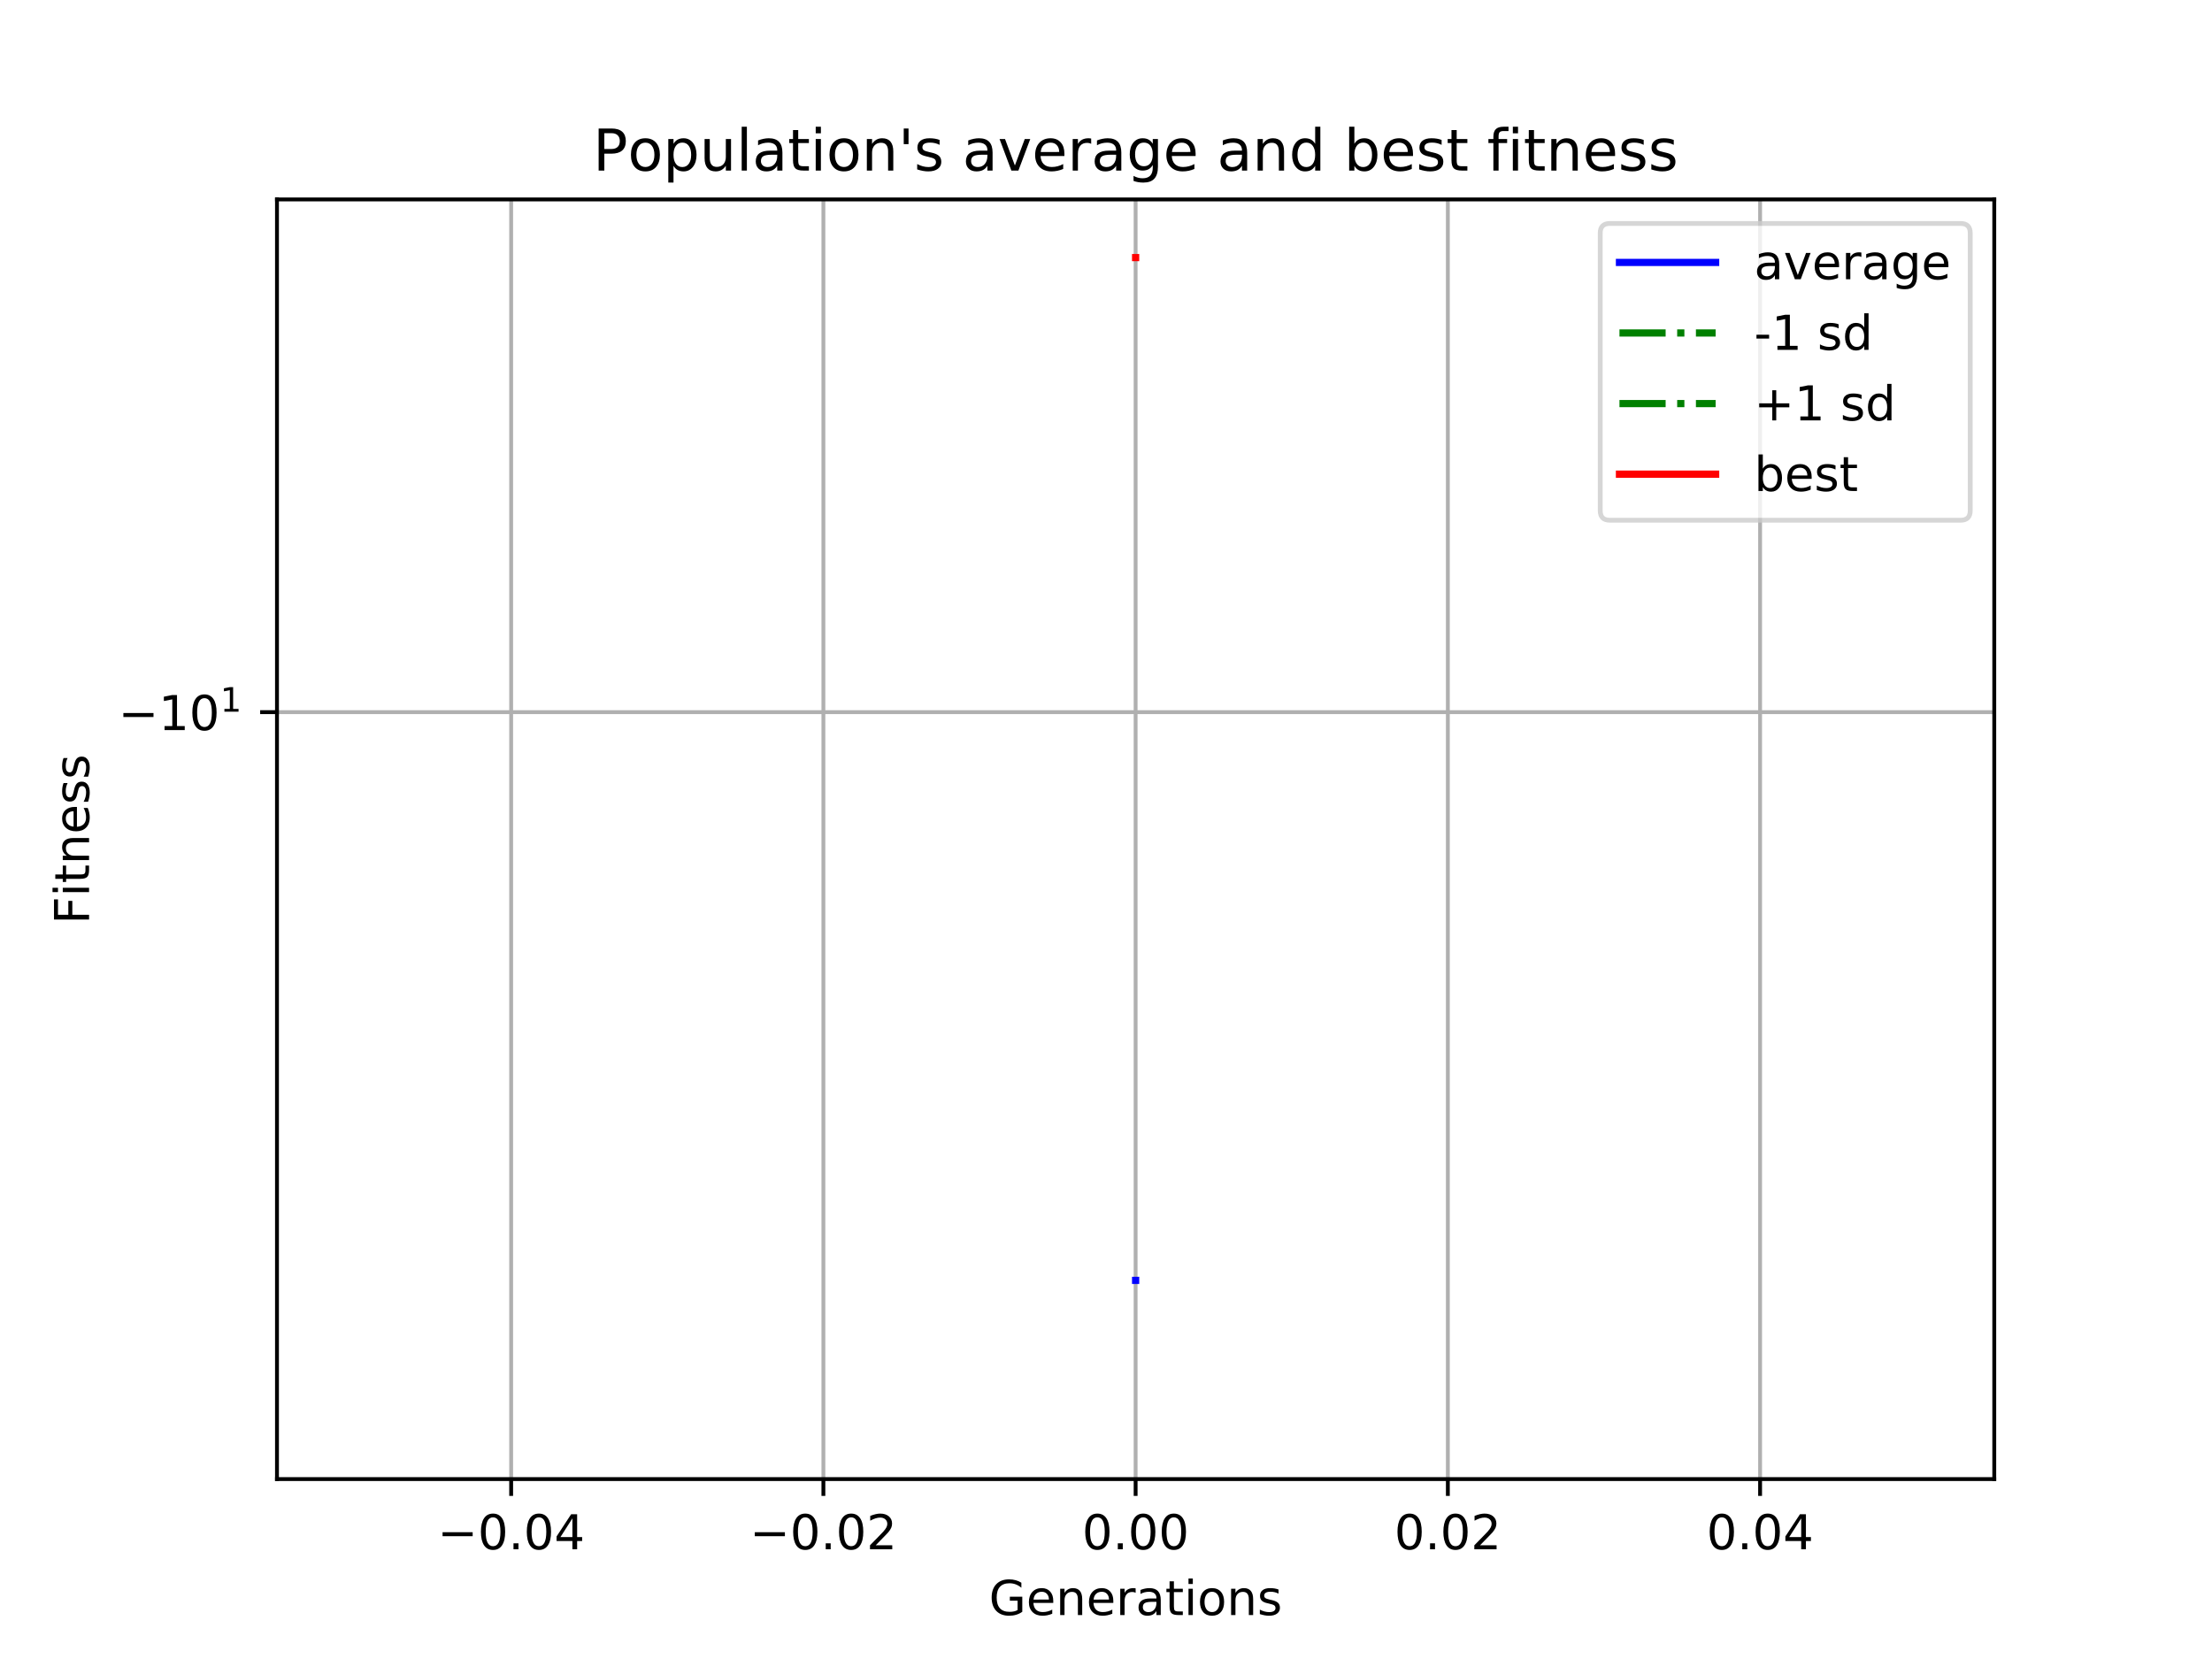
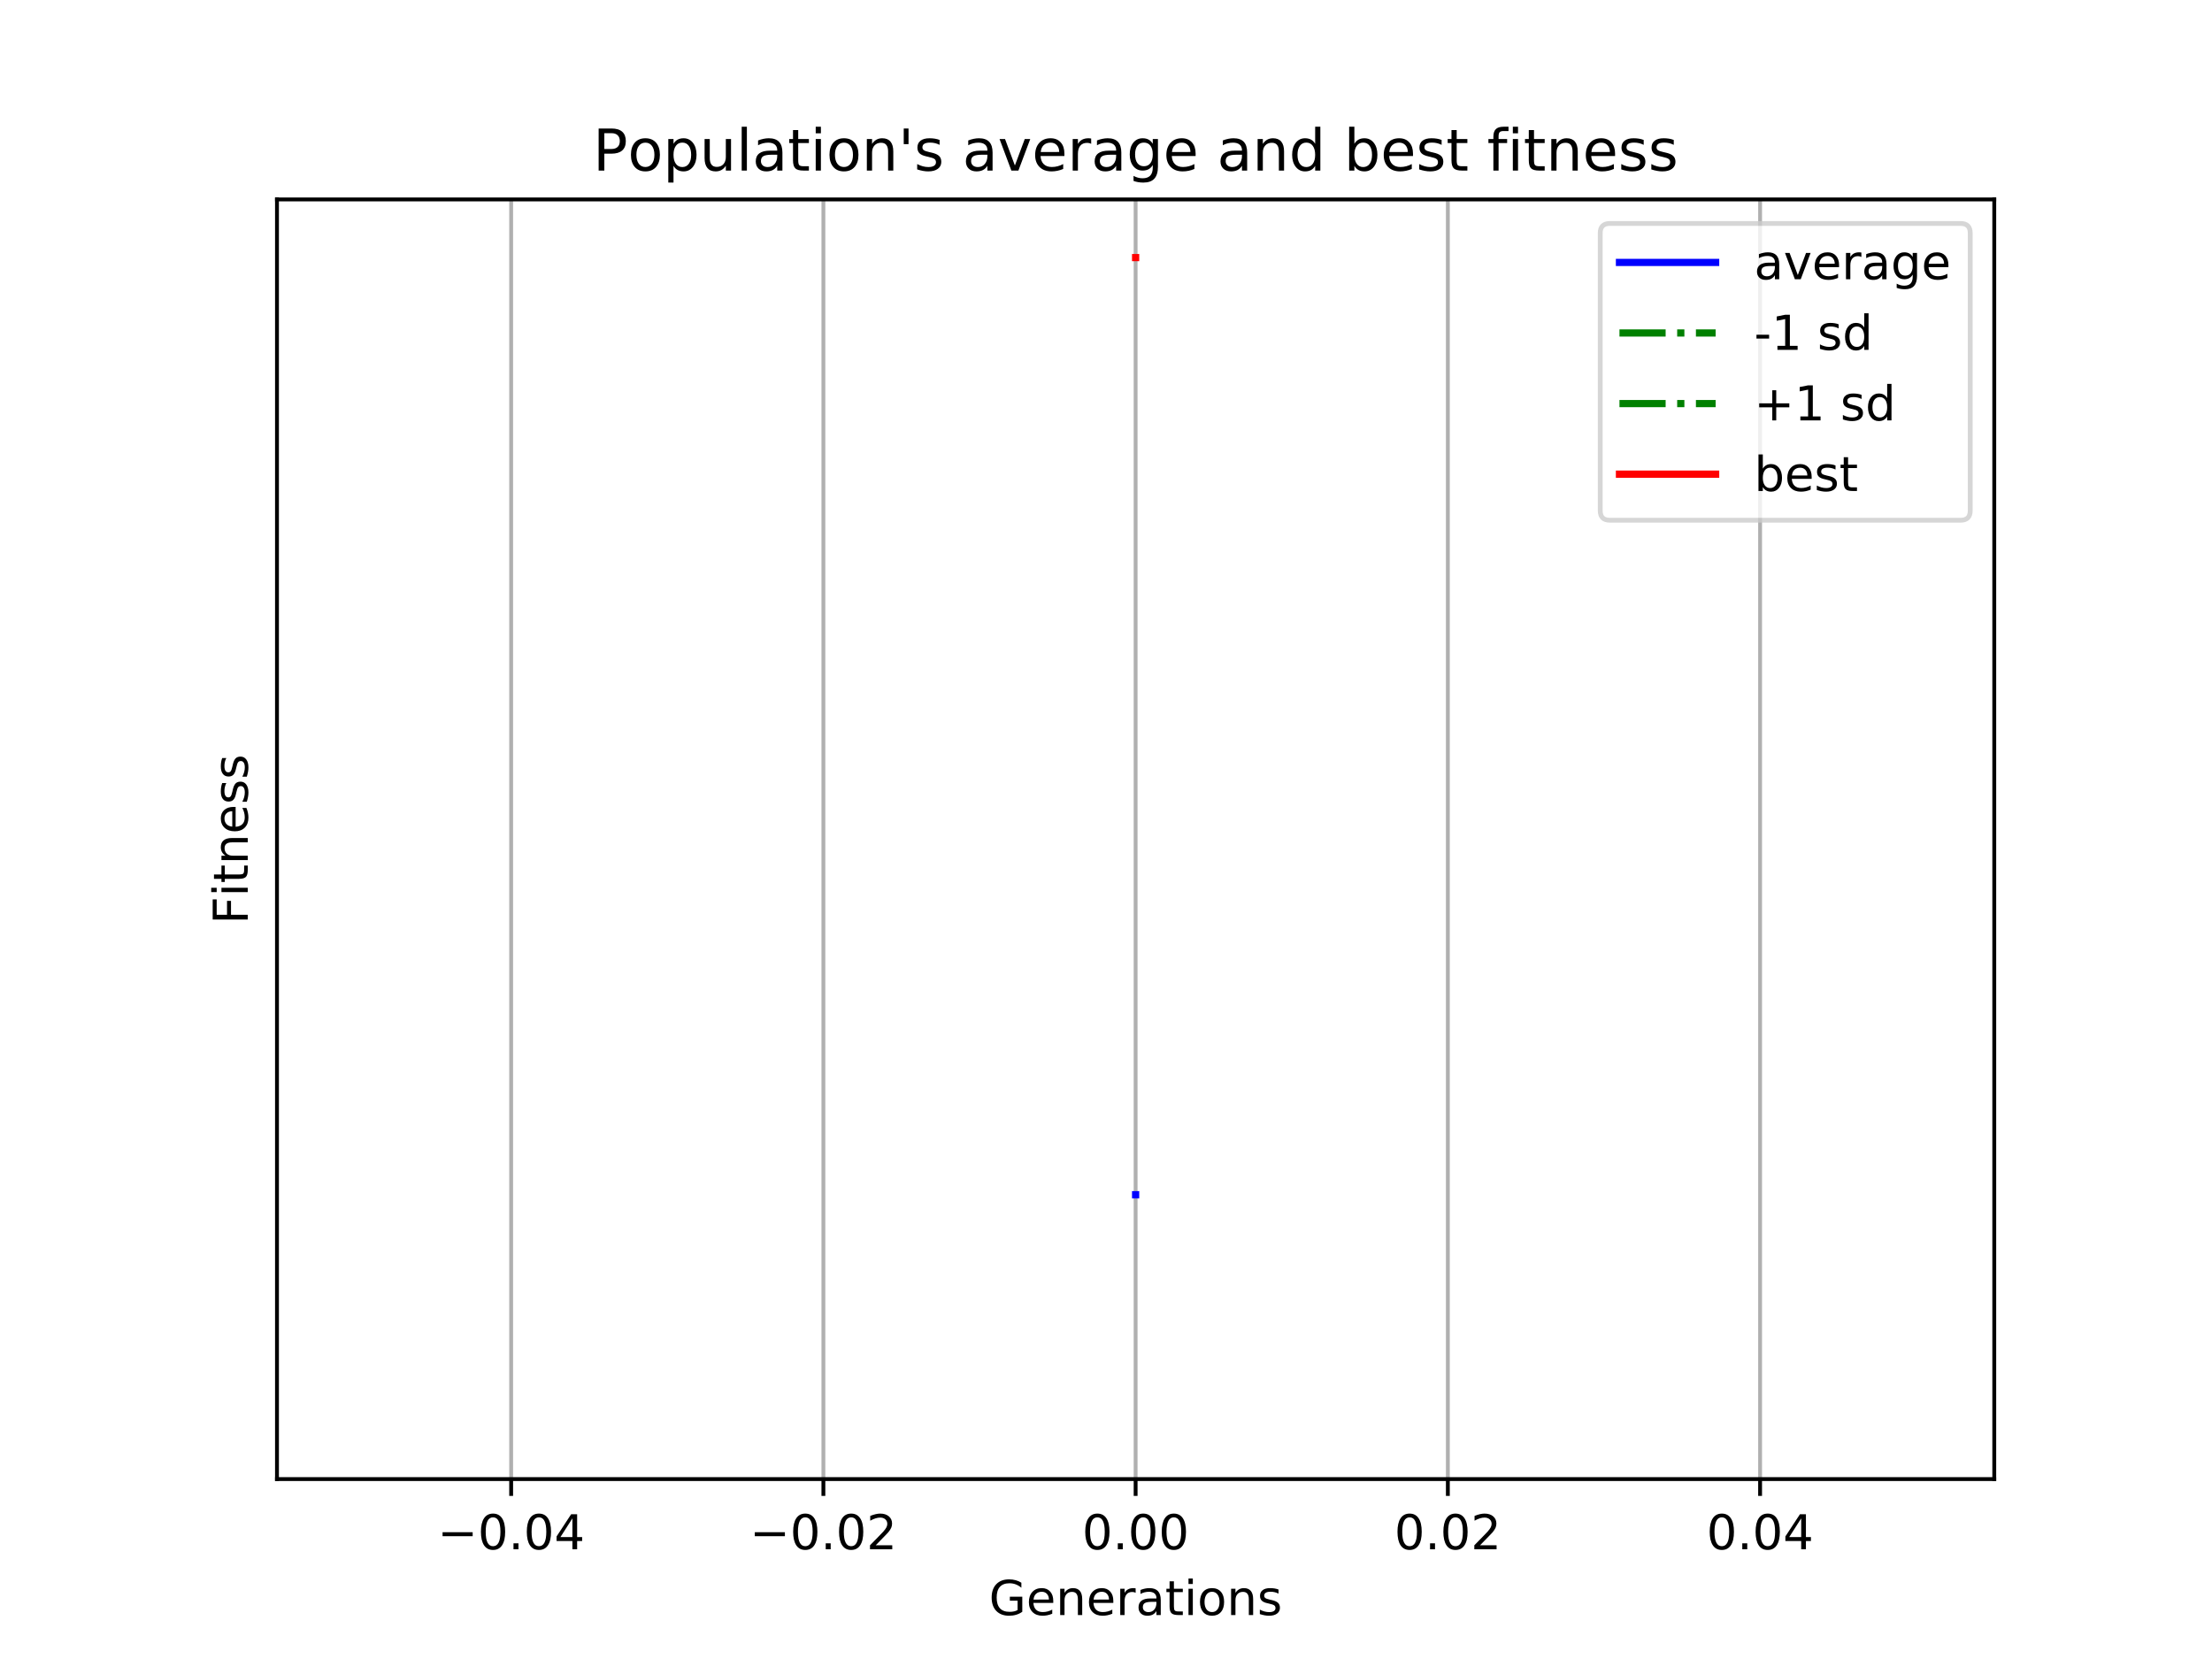
<svg xmlns="http://www.w3.org/2000/svg" xmlns:xlink="http://www.w3.org/1999/xlink" height="345pt" version="1.1" viewBox="0 0 460 345" width="460pt">
  <defs>
    <style type="text/css">
*{stroke-linecap:butt;stroke-linejoin:round;}
  </style>
  </defs>
  <g id="figure_1">
    <g id="patch_1">
      <path d="M 0 345.6  L 460.8 345.6  L 460.8 0  L 0 0  z " style="fill:#ffffff;" />
    </g>
    <g id="axes_1">
      <g id="patch_2">
        <path d="M 57.6 307.584  L 414.72 307.584  L 414.72 41.472  L 57.6 41.472  z " style="fill:#ffffff;" />
      </g>
      <g id="matplotlib.axis_1">
        <g id="xtick_1">
          <g id="line2d_1">
-             <path clip-path="url(#p45ac8a8ed4)" d="M 106.298 307.584  L 106.298 41.472  " style="fill:none;stroke:#b0b0b0;stroke-linecap:square;stroke-width:0.8;" />
+             <path clip-path="url(#p5120b7aa9d)" d="M 106.298 307.584  L 106.298 41.472  " style="fill:none;stroke:#b0b0b0;stroke-linecap:square;stroke-width:0.8;" />
          </g>
          <g id="line2d_2">
            <defs>
-               <path d="M 0 0  L 0 3.5  " id="mc9ed02b26c" style="stroke:#000000;stroke-width:0.8;" />
+               <path d="M 0 0  L 0 3.5  " id="mae58998974" style="stroke:#000000;stroke-width:0.8;" />
            </defs>
            <g>
-               <use style="stroke:#000000;stroke-width:0.8;" x="106.298" xlink:href="#mc9ed02b26c" y="307.584" />
+               <use style="stroke:#000000;stroke-width:0.8;" x="106.298" xlink:href="#mae58998974" y="307.584" />
            </g>
          </g>
          <g id="text_1">
            <defs>
              <path d="M 10.594 35.5  L 73.188 35.5  L 73.188 27.203  L 10.594 27.203  z " id="DejaVuSans-2212" />
              <path d="M 31.781 66.406  Q 24.172 66.406 20.328 58.906  Q 16.5 51.422 16.5 36.375  Q 16.5 21.391 20.328 13.891  Q 24.172 6.391 31.781 6.391  Q 39.453 6.391 43.281 13.891  Q 47.125 21.391 47.125 36.375  Q 47.125 51.422 43.281 58.906  Q 39.453 66.406 31.781 66.406  z M 31.781 74.219  Q 44.047 74.219 50.516 64.516  Q 56.984 54.828 56.984 36.375  Q 56.984 17.969 50.516 8.266  Q 44.047 -1.422 31.781 -1.422  Q 19.531 -1.422 13.062 8.266  Q 6.594 17.969 6.594 36.375  Q 6.594 54.828 13.062 64.516  Q 19.531 74.219 31.781 74.219  z " id="DejaVuSans-30" />
              <path d="M 10.688 12.406  L 21 12.406  L 21 0  L 10.688 0  z " id="DejaVuSans-2e" />
              <path d="M 37.797 64.312  L 12.891 25.391  L 37.797 25.391  z M 35.203 72.906  L 47.609 72.906  L 47.609 25.391  L 58.016 25.391  L 58.016 17.188  L 47.609 17.188  L 47.609 0  L 37.797 0  L 37.797 17.188  L 4.891 17.188  L 4.891 26.703  z " id="DejaVuSans-34" />
            </defs>
            <g transform="translate(90.97553 322.1824)scale(0.1 -0.1)">
              <use xlink:href="#DejaVuSans-2212" />
              <use x="83.789" xlink:href="#DejaVuSans-30" />
              <use x="147.412" xlink:href="#DejaVuSans-2e" />
              <use x="179.199" xlink:href="#DejaVuSans-30" />
              <use x="242.822" xlink:href="#DejaVuSans-34" />
            </g>
          </g>
        </g>
        <g id="xtick_2">
          <g id="line2d_3">
-             <path clip-path="url(#p45ac8a8ed4)" d="M 171.229 307.584  L 171.229 41.472  " style="fill:none;stroke:#b0b0b0;stroke-linecap:square;stroke-width:0.8;" />
+             <path clip-path="url(#p5120b7aa9d)" d="M 171.229 307.584  L 171.229 41.472  " style="fill:none;stroke:#b0b0b0;stroke-linecap:square;stroke-width:0.8;" />
          </g>
          <g id="line2d_4">
            <g>
-               <use style="stroke:#000000;stroke-width:0.8;" x="171.229" xlink:href="#mc9ed02b26c" y="307.584" />
+               <use style="stroke:#000000;stroke-width:0.8;" x="171.229" xlink:href="#mae58998974" y="307.584" />
            </g>
          </g>
          <g id="text_2">
            <defs>
              <path d="M 19.188 8.297  L 53.609 8.297  L 53.609 0  L 7.328 0  L 7.328 8.297  Q 12.938 14.109 22.625 23.891  Q 32.328 33.688 34.812 36.531  Q 39.547 41.844 41.422 45.531  Q 43.312 49.219 43.312 52.781  Q 43.312 58.594 39.234 62.25  Q 35.156 65.922 28.609 65.922  Q 23.969 65.922 18.812 64.312  Q 13.672 62.703 7.812 59.422  L 7.812 69.391  Q 13.766 71.781 18.938 73  Q 24.125 74.219 28.422 74.219  Q 39.75 74.219 46.484 68.547  Q 53.219 62.891 53.219 53.422  Q 53.219 48.922 51.531 44.891  Q 49.859 40.875 45.406 35.406  Q 44.188 33.984 37.641 27.219  Q 31.109 20.453 19.188 8.297  z " id="DejaVuSans-32" />
            </defs>
            <g transform="translate(155.9064 322.1824)scale(0.1 -0.1)">
              <use xlink:href="#DejaVuSans-2212" />
              <use x="83.789" xlink:href="#DejaVuSans-30" />
              <use x="147.412" xlink:href="#DejaVuSans-2e" />
              <use x="179.199" xlink:href="#DejaVuSans-30" />
              <use x="242.822" xlink:href="#DejaVuSans-32" />
            </g>
          </g>
        </g>
        <g id="xtick_3">
          <g id="line2d_5">
-             <path clip-path="url(#p45ac8a8ed4)" d="M 236.16 307.584  L 236.16 41.472  " style="fill:none;stroke:#b0b0b0;stroke-linecap:square;stroke-width:0.8;" />
+             <path clip-path="url(#p5120b7aa9d)" d="M 236.16 307.584  L 236.16 41.472  " style="fill:none;stroke:#b0b0b0;stroke-linecap:square;stroke-width:0.8;" />
          </g>
          <g id="line2d_6">
            <g>
-               <use style="stroke:#000000;stroke-width:0.8;" x="236.16" xlink:href="#mc9ed02b26c" y="307.584" />
+               <use style="stroke:#000000;stroke-width:0.8;" x="236.16" xlink:href="#mae58998974" y="307.584" />
            </g>
          </g>
          <g id="text_3">
            <g transform="translate(225.0272 322.1824)scale(0.1 -0.1)">
              <use xlink:href="#DejaVuSans-30" />
              <use x="63.623" xlink:href="#DejaVuSans-2e" />
              <use x="95.41" xlink:href="#DejaVuSans-30" />
              <use x="159.033" xlink:href="#DejaVuSans-30" />
            </g>
          </g>
        </g>
        <g id="xtick_4">
          <g id="line2d_7">
-             <path clip-path="url(#p45ac8a8ed4)" d="M 301.091 307.584  L 301.091 41.472  " style="fill:none;stroke:#b0b0b0;stroke-linecap:square;stroke-width:0.8;" />
+             <path clip-path="url(#p5120b7aa9d)" d="M 301.091 307.584  L 301.091 41.472  " style="fill:none;stroke:#b0b0b0;stroke-linecap:square;stroke-width:0.8;" />
          </g>
          <g id="line2d_8">
            <g>
-               <use style="stroke:#000000;stroke-width:0.8;" x="301.091" xlink:href="#mc9ed02b26c" y="307.584" />
+               <use style="stroke:#000000;stroke-width:0.8;" x="301.091" xlink:href="#mae58998974" y="307.584" />
            </g>
          </g>
          <g id="text_4">
            <g transform="translate(289.9581 322.1824)scale(0.1 -0.1)">
              <use xlink:href="#DejaVuSans-30" />
              <use x="63.623" xlink:href="#DejaVuSans-2e" />
              <use x="95.41" xlink:href="#DejaVuSans-30" />
              <use x="159.033" xlink:href="#DejaVuSans-32" />
            </g>
          </g>
        </g>
        <g id="xtick_5">
          <g id="line2d_9">
-             <path clip-path="url(#p45ac8a8ed4)" d="M 366.022 307.584  L 366.022 41.472  " style="fill:none;stroke:#b0b0b0;stroke-linecap:square;stroke-width:0.8;" />
+             <path clip-path="url(#p5120b7aa9d)" d="M 366.022 307.584  L 366.022 41.472  " style="fill:none;stroke:#b0b0b0;stroke-linecap:square;stroke-width:0.8;" />
          </g>
          <g id="line2d_10">
            <g>
-               <use style="stroke:#000000;stroke-width:0.8;" x="366.022" xlink:href="#mc9ed02b26c" y="307.584" />
+               <use style="stroke:#000000;stroke-width:0.8;" x="366.022" xlink:href="#mae58998974" y="307.584" />
            </g>
          </g>
          <g id="text_5">
            <g transform="translate(354.889 322.1824)scale(0.1 -0.1)">
              <use xlink:href="#DejaVuSans-30" />
              <use x="63.623" xlink:href="#DejaVuSans-2e" />
              <use x="95.41" xlink:href="#DejaVuSans-30" />
              <use x="159.033" xlink:href="#DejaVuSans-34" />
            </g>
          </g>
        </g>
        <g id="text_6">
          <defs>
            <path d="M 59.516 10.406  L 59.516 29.984  L 43.406 29.984  L 43.406 38.094  L 69.281 38.094  L 69.281 6.781  Q 63.578 2.734 56.688 0.656  Q 49.812 -1.422 42 -1.422  Q 24.906 -1.422 15.25 8.562  Q 5.609 18.562 5.609 36.375  Q 5.609 54.25 15.25 64.234  Q 24.906 74.219 42 74.219  Q 49.125 74.219 55.547 72.453  Q 61.969 70.703 67.391 67.281  L 67.391 56.781  Q 61.922 61.422 55.766 63.766  Q 49.609 66.109 42.828 66.109  Q 29.438 66.109 22.719 58.641  Q 16.016 51.172 16.016 36.375  Q 16.016 21.625 22.719 14.156  Q 29.438 6.688 42.828 6.688  Q 48.047 6.688 52.141 7.594  Q 56.25 8.5 59.516 10.406  z " id="DejaVuSans-47" />
            <path d="M 56.203 29.594  L 56.203 25.203  L 14.891 25.203  Q 15.484 15.922 20.484 11.062  Q 25.484 6.203 34.422 6.203  Q 39.594 6.203 44.453 7.469  Q 49.312 8.734 54.109 11.281  L 54.109 2.781  Q 49.266 0.734 44.188 -0.344  Q 39.109 -1.422 33.891 -1.422  Q 20.797 -1.422 13.156 6.188  Q 5.516 13.812 5.516 26.812  Q 5.516 40.234 12.766 48.109  Q 20.016 56 32.328 56  Q 43.359 56 49.781 48.891  Q 56.203 41.797 56.203 29.594  z M 47.219 32.234  Q 47.125 39.594 43.094 43.984  Q 39.062 48.391 32.422 48.391  Q 24.906 48.391 20.391 44.141  Q 15.875 39.891 15.188 32.172  z " id="DejaVuSans-65" />
            <path d="M 54.891 33.016  L 54.891 0  L 45.906 0  L 45.906 32.719  Q 45.906 40.484 42.875 44.328  Q 39.844 48.188 33.797 48.188  Q 26.516 48.188 22.312 43.547  Q 18.109 38.922 18.109 30.906  L 18.109 0  L 9.078 0  L 9.078 54.688  L 18.109 54.688  L 18.109 46.188  Q 21.344 51.125 25.703 53.562  Q 30.078 56 35.797 56  Q 45.219 56 50.047 50.172  Q 54.891 44.344 54.891 33.016  z " id="DejaVuSans-6e" />
            <path d="M 41.109 46.297  Q 39.594 47.172 37.812 47.578  Q 36.031 48 33.891 48  Q 26.266 48 22.188 43.047  Q 18.109 38.094 18.109 28.812  L 18.109 0  L 9.078 0  L 9.078 54.688  L 18.109 54.688  L 18.109 46.188  Q 20.953 51.172 25.484 53.578  Q 30.031 56 36.531 56  Q 37.453 56 38.578 55.875  Q 39.703 55.766 41.062 55.516  z " id="DejaVuSans-72" />
            <path d="M 34.281 27.484  Q 23.391 27.484 19.188 25  Q 14.984 22.516 14.984 16.5  Q 14.984 11.719 18.141 8.906  Q 21.297 6.109 26.703 6.109  Q 34.188 6.109 38.703 11.406  Q 43.219 16.703 43.219 25.484  L 43.219 27.484  z M 52.203 31.203  L 52.203 0  L 43.219 0  L 43.219 8.297  Q 40.141 3.328 35.547 0.953  Q 30.953 -1.422 24.312 -1.422  Q 15.922 -1.422 10.953 3.297  Q 6 8.016 6 15.922  Q 6 25.141 12.172 29.828  Q 18.359 34.516 30.609 34.516  L 43.219 34.516  L 43.219 35.406  Q 43.219 41.609 39.141 45  Q 35.062 48.391 27.688 48.391  Q 23 48.391 18.547 47.266  Q 14.109 46.141 10.016 43.891  L 10.016 52.203  Q 14.938 54.109 19.578 55.047  Q 24.219 56 28.609 56  Q 40.484 56 46.344 49.844  Q 52.203 43.703 52.203 31.203  z " id="DejaVuSans-61" />
            <path d="M 18.312 70.219  L 18.312 54.688  L 36.812 54.688  L 36.812 47.703  L 18.312 47.703  L 18.312 18.016  Q 18.312 11.328 20.141 9.422  Q 21.969 7.516 27.594 7.516  L 36.812 7.516  L 36.812 0  L 27.594 0  Q 17.188 0 13.234 3.875  Q 9.281 7.766 9.281 18.016  L 9.281 47.703  L 2.688 47.703  L 2.688 54.688  L 9.281 54.688  L 9.281 70.219  z " id="DejaVuSans-74" />
            <path d="M 9.422 54.688  L 18.406 54.688  L 18.406 0  L 9.422 0  z M 9.422 75.984  L 18.406 75.984  L 18.406 64.594  L 9.422 64.594  z " id="DejaVuSans-69" />
            <path d="M 30.609 48.391  Q 23.391 48.391 19.188 42.75  Q 14.984 37.109 14.984 27.297  Q 14.984 17.484 19.156 11.844  Q 23.344 6.203 30.609 6.203  Q 37.797 6.203 41.984 11.859  Q 46.188 17.531 46.188 27.297  Q 46.188 37.016 41.984 42.703  Q 37.797 48.391 30.609 48.391  z M 30.609 56  Q 42.328 56 49.016 48.375  Q 55.719 40.766 55.719 27.297  Q 55.719 13.875 49.016 6.219  Q 42.328 -1.422 30.609 -1.422  Q 18.844 -1.422 12.172 6.219  Q 5.516 13.875 5.516 27.297  Q 5.516 40.766 12.172 48.375  Q 18.844 56 30.609 56  z " id="DejaVuSans-6f" />
            <path d="M 44.281 53.078  L 44.281 44.578  Q 40.484 46.531 36.375 47.5  Q 32.281 48.484 27.875 48.484  Q 21.188 48.484 17.844 46.438  Q 14.5 44.391 14.5 40.281  Q 14.5 37.156 16.891 35.375  Q 19.281 33.594 26.516 31.984  L 29.594 31.297  Q 39.156 29.25 43.188 25.516  Q 47.219 21.781 47.219 15.094  Q 47.219 7.469 41.188 3.016  Q 35.156 -1.422 24.609 -1.422  Q 20.219 -1.422 15.453 -0.562  Q 10.688 0.297 5.422 2  L 5.422 11.281  Q 10.406 8.688 15.234 7.391  Q 20.062 6.109 24.812 6.109  Q 31.156 6.109 34.562 8.281  Q 37.984 10.453 37.984 14.406  Q 37.984 18.062 35.516 20.016  Q 33.062 21.969 24.703 23.781  L 21.578 24.516  Q 13.234 26.266 9.516 29.906  Q 5.812 33.547 5.812 39.891  Q 5.812 47.609 11.281 51.797  Q 16.75 56 26.812 56  Q 31.781 56 36.172 55.266  Q 40.578 54.547 44.281 53.078  z " id="DejaVuSans-73" />
          </defs>
          <g transform="translate(205.6623 335.8606)scale(0.1 -0.1)">
            <use xlink:href="#DejaVuSans-47" />
            <use x="77.49" xlink:href="#DejaVuSans-65" />
            <use x="139.014" xlink:href="#DejaVuSans-6e" />
            <use x="202.393" xlink:href="#DejaVuSans-65" />
            <use x="263.916" xlink:href="#DejaVuSans-72" />
            <use x="305.029" xlink:href="#DejaVuSans-61" />
            <use x="366.309" xlink:href="#DejaVuSans-74" />
            <use x="405.518" xlink:href="#DejaVuSans-69" />
            <use x="433.301" xlink:href="#DejaVuSans-6f" />
            <use x="494.482" xlink:href="#DejaVuSans-6e" />
            <use x="557.861" xlink:href="#DejaVuSans-73" />
          </g>
        </g>
      </g>
      <g id="matplotlib.axis_2">
-         <g id="ytick_1">
-           <g id="line2d_11">
-             <path clip-path="url(#p45ac8a8ed4)" d="M 57.6 148.095  L 414.72 148.095  " style="fill:none;stroke:#b0b0b0;stroke-linecap:square;stroke-width:0.8;" />
-           </g>
-           <g id="line2d_12">
-             <defs>
-               <path d="M 0 0  L -3.5 0  " id="mb24aebb2ab" style="stroke:#000000;stroke-width:0.8;" />
-             </defs>
-             <g>
-               <use style="stroke:#000000;stroke-width:0.8;" x="57.6" xlink:href="#mb24aebb2ab" y="148.095" />
-             </g>
-           </g>
-           <g id="text_7">
-             <defs>
-               <path d="M 12.406 8.297  L 28.516 8.297  L 28.516 63.922  L 10.984 60.406  L 10.984 69.391  L 28.422 72.906  L 38.281 72.906  L 38.281 8.297  L 54.391 8.297  L 54.391 0  L 12.406 0  z " id="DejaVuSans-31" />
-             </defs>
-             <g transform="translate(24.6 151.8947)scale(0.1 -0.1)">
-               <use transform="translate(0 0.684375)" xlink:href="#DejaVuSans-2212" />
-               <use transform="translate(83.78906 0.684375)" xlink:href="#DejaVuSans-31" />
-               <use transform="translate(147.4121 0.684375)" xlink:href="#DejaVuSans-30" />
-               <use transform="translate(211.9922 38.96563)scale(0.7)" xlink:href="#DejaVuSans-31" />
-             </g>
-           </g>
-         </g>
-         <g id="ytick_2">
-           <g id="line2d_13">
-             <defs>
-               <path d="M 0 0  L -2 0  " id="mebedd342b2" style="stroke:#000000;stroke-width:0.6;" />
-             </defs>
-             <g>
-               <use style="stroke:#000000;stroke-width:0.6;" x="57.6" xlink:href="#mebedd342b2" y="148.095" />
-             </g>
-           </g>
-         </g>
-         <g id="text_8">
+         <g id="text_7">
          <defs>
            <path d="M 9.812 72.906  L 51.703 72.906  L 51.703 64.594  L 19.672 64.594  L 19.672 43.109  L 48.578 43.109  L 48.578 34.812  L 19.672 34.812  L 19.672 0  L 9.812 0  z " id="DejaVuSans-46" />
          </defs>
-           <g transform="translate(18.52031 192.2022)rotate(-90)scale(0.1 -0.1)">
+           <g transform="translate(51.52031 192.2022)rotate(-90)scale(0.1 -0.1)">
            <use xlink:href="#DejaVuSans-46" />
            <use x="57.41" xlink:href="#DejaVuSans-69" />
            <use x="85.193" xlink:href="#DejaVuSans-74" />
            <use x="124.402" xlink:href="#DejaVuSans-6e" />
            <use x="187.781" xlink:href="#DejaVuSans-65" />
            <use x="249.305" xlink:href="#DejaVuSans-73" />
            <use x="301.404" xlink:href="#DejaVuSans-73" />
          </g>
        </g>
      </g>
+       <g id="line2d_11">
+         <path clip-path="url(#p5120b7aa9d)" d="M 236.16 248.456  " style="fill:none;stroke:#0000ff;stroke-linecap:square;stroke-width:1.5;" />
+       </g>
+       <g id="line2d_12">
+         <path clip-path="url(#p5120b7aa9d)" d="M 236.16 295.488  " style="fill:none;stroke:#008000;stroke-dasharray:9.6,2.4,1.5,2.4;stroke-dashoffset:0;stroke-width:1.5;" />
+       </g>
+       <g id="line2d_13">
+         <path clip-path="url(#p5120b7aa9d)" d="M 236.16 186.904  " style="fill:none;stroke:#008000;stroke-dasharray:9.6,2.4,1.5,2.4;stroke-dashoffset:0;stroke-width:1.5;" />
+       </g>
      <g id="line2d_14">
-         <path clip-path="url(#p45ac8a8ed4)" d="M 236.16 266.26  " style="fill:none;stroke:#0000ff;stroke-linecap:square;stroke-width:1.5;" />
-       </g>
-       <g id="line2d_15">
-         <path clip-path="url(#p45ac8a8ed4)" d="M 236.16 295.488  " style="fill:none;stroke:#008000;stroke-dasharray:9.6,2.4,1.5,2.4;stroke-dashoffset:0;stroke-width:1.5;" />
-       </g>
-       <g id="line2d_16">
-         <path clip-path="url(#p45ac8a8ed4)" d="M 236.16 234.058  " style="fill:none;stroke:#008000;stroke-dasharray:9.6,2.4,1.5,2.4;stroke-dashoffset:0;stroke-width:1.5;" />
-       </g>
-       <g id="line2d_17">
-         <path clip-path="url(#p45ac8a8ed4)" d="M 236.16 53.568  " style="fill:none;stroke:#ff0000;stroke-linecap:square;stroke-width:1.5;" />
+         <path clip-path="url(#p5120b7aa9d)" d="M 236.16 53.568  " style="fill:none;stroke:#ff0000;stroke-linecap:square;stroke-width:1.5;" />
      </g>
      <g id="patch_3">
        <path d="M 57.6 307.584  L 57.6 41.472  " style="fill:none;stroke:#000000;stroke-linecap:square;stroke-linejoin:miter;stroke-width:0.8;" />
      </g>
      <g id="patch_4">
        <path d="M 414.72 307.584  L 414.72 41.472  " style="fill:none;stroke:#000000;stroke-linecap:square;stroke-linejoin:miter;stroke-width:0.8;" />
      </g>
      <g id="patch_5">
        <path d="M 57.6 307.584  L 414.72 307.584  " style="fill:none;stroke:#000000;stroke-linecap:square;stroke-linejoin:miter;stroke-width:0.8;" />
      </g>
      <g id="patch_6">
        <path d="M 57.6 41.472  L 414.72 41.472  " style="fill:none;stroke:#000000;stroke-linecap:square;stroke-linejoin:miter;stroke-width:0.8;" />
      </g>
-       <g id="text_9">
+       <g id="text_8">
        <defs>
          <path d="M 19.672 64.797  L 19.672 37.406  L 32.078 37.406  Q 38.969 37.406 42.719 40.969  Q 46.484 44.531 46.484 51.125  Q 46.484 57.672 42.719 61.234  Q 38.969 64.797 32.078 64.797  z M 9.812 72.906  L 32.078 72.906  Q 44.344 72.906 50.609 67.359  Q 56.891 61.812 56.891 51.125  Q 56.891 40.328 50.609 34.812  Q 44.344 29.297 32.078 29.297  L 19.672 29.297  L 19.672 0  L 9.812 0  z " id="DejaVuSans-50" />
          <path d="M 18.109 8.203  L 18.109 -20.797  L 9.078 -20.797  L 9.078 54.688  L 18.109 54.688  L 18.109 46.391  Q 20.953 51.266 25.266 53.625  Q 29.594 56 35.594 56  Q 45.562 56 51.781 48.094  Q 58.016 40.188 58.016 27.297  Q 58.016 14.406 51.781 6.484  Q 45.562 -1.422 35.594 -1.422  Q 29.594 -1.422 25.266 0.953  Q 20.953 3.328 18.109 8.203  z M 48.688 27.297  Q 48.688 37.203 44.609 42.844  Q 40.531 48.484 33.406 48.484  Q 26.266 48.484 22.188 42.844  Q 18.109 37.203 18.109 27.297  Q 18.109 17.391 22.188 11.75  Q 26.266 6.109 33.406 6.109  Q 40.531 6.109 44.609 11.75  Q 48.688 17.391 48.688 27.297  z " id="DejaVuSans-70" />
          <path d="M 8.5 21.578  L 8.5 54.688  L 17.484 54.688  L 17.484 21.922  Q 17.484 14.156 20.5 10.266  Q 23.531 6.391 29.594 6.391  Q 36.859 6.391 41.078 11.031  Q 45.312 15.672 45.312 23.688  L 45.312 54.688  L 54.297 54.688  L 54.297 0  L 45.312 0  L 45.312 8.406  Q 42.047 3.422 37.719 1  Q 33.406 -1.422 27.688 -1.422  Q 18.266 -1.422 13.375 4.438  Q 8.5 10.297 8.5 21.578  z M 31.109 56  z " id="DejaVuSans-75" />
          <path d="M 9.422 75.984  L 18.406 75.984  L 18.406 0  L 9.422 0  z " id="DejaVuSans-6c" />
          <path d="M 17.922 72.906  L 17.922 45.797  L 9.625 45.797  L 9.625 72.906  z " id="DejaVuSans-27" />
          <path id="DejaVuSans-20" />
          <path d="M 2.984 54.688  L 12.5 54.688  L 29.594 8.797  L 46.688 54.688  L 56.203 54.688  L 35.688 0  L 23.484 0  z " id="DejaVuSans-76" />
          <path d="M 45.406 27.984  Q 45.406 37.75 41.375 43.109  Q 37.359 48.484 30.078 48.484  Q 22.859 48.484 18.828 43.109  Q 14.797 37.75 14.797 27.984  Q 14.797 18.266 18.828 12.891  Q 22.859 7.516 30.078 7.516  Q 37.359 7.516 41.375 12.891  Q 45.406 18.266 45.406 27.984  z M 54.391 6.781  Q 54.391 -7.172 48.188 -13.984  Q 42 -20.797 29.203 -20.797  Q 24.469 -20.797 20.266 -20.094  Q 16.062 -19.391 12.109 -17.922  L 12.109 -9.188  Q 16.062 -11.328 19.922 -12.344  Q 23.781 -13.375 27.781 -13.375  Q 36.625 -13.375 41.016 -8.766  Q 45.406 -4.156 45.406 5.172  L 45.406 9.625  Q 42.625 4.781 38.281 2.391  Q 33.938 0 27.875 0  Q 17.828 0 11.672 7.656  Q 5.516 15.328 5.516 27.984  Q 5.516 40.672 11.672 48.328  Q 17.828 56 27.875 56  Q 33.938 56 38.281 53.609  Q 42.625 51.219 45.406 46.391  L 45.406 54.688  L 54.391 54.688  z " id="DejaVuSans-67" />
          <path d="M 45.406 46.391  L 45.406 75.984  L 54.391 75.984  L 54.391 0  L 45.406 0  L 45.406 8.203  Q 42.578 3.328 38.25 0.953  Q 33.938 -1.422 27.875 -1.422  Q 17.969 -1.422 11.734 6.484  Q 5.516 14.406 5.516 27.297  Q 5.516 40.188 11.734 48.094  Q 17.969 56 27.875 56  Q 33.938 56 38.25 53.625  Q 42.578 51.266 45.406 46.391  z M 14.797 27.297  Q 14.797 17.391 18.875 11.75  Q 22.953 6.109 30.078 6.109  Q 37.203 6.109 41.297 11.75  Q 45.406 17.391 45.406 27.297  Q 45.406 37.203 41.297 42.844  Q 37.203 48.484 30.078 48.484  Q 22.953 48.484 18.875 42.844  Q 14.797 37.203 14.797 27.297  z " id="DejaVuSans-64" />
          <path d="M 48.688 27.297  Q 48.688 37.203 44.609 42.844  Q 40.531 48.484 33.406 48.484  Q 26.266 48.484 22.188 42.844  Q 18.109 37.203 18.109 27.297  Q 18.109 17.391 22.188 11.75  Q 26.266 6.109 33.406 6.109  Q 40.531 6.109 44.609 11.75  Q 48.688 17.391 48.688 27.297  z M 18.109 46.391  Q 20.953 51.266 25.266 53.625  Q 29.594 56 35.594 56  Q 45.562 56 51.781 48.094  Q 58.016 40.188 58.016 27.297  Q 58.016 14.406 51.781 6.484  Q 45.562 -1.422 35.594 -1.422  Q 29.594 -1.422 25.266 0.953  Q 20.953 3.328 18.109 8.203  L 18.109 0  L 9.078 0  L 9.078 75.984  L 18.109 75.984  z " id="DejaVuSans-62" />
          <path d="M 37.109 75.984  L 37.109 68.5  L 28.516 68.5  Q 23.688 68.5 21.797 66.547  Q 19.922 64.594 19.922 59.516  L 19.922 54.688  L 34.719 54.688  L 34.719 47.703  L 19.922 47.703  L 19.922 0  L 10.891 0  L 10.891 47.703  L 2.297 47.703  L 2.297 54.688  L 10.891 54.688  L 10.891 58.5  Q 10.891 67.625 15.141 71.797  Q 19.391 75.984 28.609 75.984  z " id="DejaVuSans-66" />
        </defs>
        <g transform="translate(123.315 35.472)scale(0.12 -0.12)">
          <use xlink:href="#DejaVuSans-50" />
          <use x="60.256" xlink:href="#DejaVuSans-6f" />
          <use x="121.438" xlink:href="#DejaVuSans-70" />
          <use x="184.914" xlink:href="#DejaVuSans-75" />
          <use x="248.293" xlink:href="#DejaVuSans-6c" />
          <use x="276.076" xlink:href="#DejaVuSans-61" />
          <use x="337.355" xlink:href="#DejaVuSans-74" />
          <use x="376.564" xlink:href="#DejaVuSans-69" />
          <use x="404.348" xlink:href="#DejaVuSans-6f" />
          <use x="465.529" xlink:href="#DejaVuSans-6e" />
          <use x="528.908" xlink:href="#DejaVuSans-27" />
          <use x="556.398" xlink:href="#DejaVuSans-73" />
          <use x="608.498" xlink:href="#DejaVuSans-20" />
          <use x="640.285" xlink:href="#DejaVuSans-61" />
          <use x="701.564" xlink:href="#DejaVuSans-76" />
          <use x="760.744" xlink:href="#DejaVuSans-65" />
          <use x="822.268" xlink:href="#DejaVuSans-72" />
          <use x="863.381" xlink:href="#DejaVuSans-61" />
          <use x="924.66" xlink:href="#DejaVuSans-67" />
          <use x="988.137" xlink:href="#DejaVuSans-65" />
          <use x="1049.66" xlink:href="#DejaVuSans-20" />
          <use x="1081.447" xlink:href="#DejaVuSans-61" />
          <use x="1142.727" xlink:href="#DejaVuSans-6e" />
          <use x="1206.105" xlink:href="#DejaVuSans-64" />
          <use x="1269.582" xlink:href="#DejaVuSans-20" />
          <use x="1301.369" xlink:href="#DejaVuSans-62" />
          <use x="1364.846" xlink:href="#DejaVuSans-65" />
          <use x="1426.369" xlink:href="#DejaVuSans-73" />
          <use x="1478.469" xlink:href="#DejaVuSans-74" />
          <use x="1517.678" xlink:href="#DejaVuSans-20" />
          <use x="1549.465" xlink:href="#DejaVuSans-66" />
          <use x="1584.67" xlink:href="#DejaVuSans-69" />
          <use x="1612.453" xlink:href="#DejaVuSans-74" />
          <use x="1651.662" xlink:href="#DejaVuSans-6e" />
          <use x="1715.041" xlink:href="#DejaVuSans-65" />
          <use x="1776.564" xlink:href="#DejaVuSans-73" />
          <use x="1828.664" xlink:href="#DejaVuSans-73" />
        </g>
      </g>
      <g id="legend_1">
        <g id="patch_7">
          <path d="M 334.779 108.184  L 407.72 108.184  Q 409.72 108.184 409.72 106.184  L 409.72 48.472  Q 409.72 46.472 407.72 46.472  L 334.779 46.472  Q 332.779 46.472 332.779 48.472  L 332.779 106.184  Q 332.779 108.184 334.779 108.184  z " style="fill:#ffffff;opacity:0.8;stroke:#cccccc;stroke-linejoin:miter;" />
        </g>
-         <g id="line2d_18">
+         <g id="line2d_15">
          <path d="M 336.779 54.57  L 356.779 54.57  " style="fill:none;stroke:#0000ff;stroke-linecap:square;stroke-width:1.5;" />
        </g>
-         <g id="line2d_19" />
-         <g id="text_10">
+         <g id="line2d_16" />
+         <g id="text_9">
          <g transform="translate(364.7794 58.07044)scale(0.1 -0.1)">
            <use xlink:href="#DejaVuSans-61" />
            <use x="61.279" xlink:href="#DejaVuSans-76" />
            <use x="120.459" xlink:href="#DejaVuSans-65" />
            <use x="181.982" xlink:href="#DejaVuSans-72" />
            <use x="223.096" xlink:href="#DejaVuSans-61" />
            <use x="284.375" xlink:href="#DejaVuSans-67" />
            <use x="347.852" xlink:href="#DejaVuSans-65" />
          </g>
        </g>
-         <g id="line2d_20">
+         <g id="line2d_17">
          <path d="M 336.779 69.249  L 356.779 69.249  " style="fill:none;stroke:#008000;stroke-dasharray:9.6,2.4,1.5,2.4;stroke-dashoffset:0;stroke-width:1.5;" />
        </g>
-         <g id="line2d_21" />
-         <g id="text_11">
+         <g id="line2d_18" />
+         <g id="text_10">
          <defs>
            <path d="M 4.891 31.391  L 31.203 31.391  L 31.203 23.391  L 4.891 23.391  z " id="DejaVuSans-2d" />
+             <path d="M 12.406 8.297  L 28.516 8.297  L 28.516 63.922  L 10.984 60.406  L 10.984 69.391  L 28.422 72.906  L 38.281 72.906  L 38.281 8.297  L 54.391 8.297  L 54.391 0  L 12.406 0  z " id="DejaVuSans-31" />
          </defs>
          <g transform="translate(364.7794 72.74856)scale(0.1 -0.1)">
            <use xlink:href="#DejaVuSans-2d" />
            <use x="36.084" xlink:href="#DejaVuSans-31" />
            <use x="99.707" xlink:href="#DejaVuSans-20" />
            <use x="131.494" xlink:href="#DejaVuSans-73" />
            <use x="183.594" xlink:href="#DejaVuSans-64" />
          </g>
        </g>
-         <g id="line2d_22">
+         <g id="line2d_19">
          <path d="M 336.779 83.927  L 356.779 83.927  " style="fill:none;stroke:#008000;stroke-dasharray:9.6,2.4,1.5,2.4;stroke-dashoffset:0;stroke-width:1.5;" />
        </g>
-         <g id="line2d_23" />
-         <g id="text_12">
+         <g id="line2d_20" />
+         <g id="text_11">
          <defs>
            <path d="M 46 62.703  L 46 35.5  L 73.188 35.5  L 73.188 27.203  L 46 27.203  L 46 0  L 37.797 0  L 37.797 27.203  L 10.594 27.203  L 10.594 35.5  L 37.797 35.5  L 37.797 62.703  z " id="DejaVuSans-2b" />
          </defs>
          <g transform="translate(364.7794 87.42669)scale(0.1 -0.1)">
            <use xlink:href="#DejaVuSans-2b" />
            <use x="83.789" xlink:href="#DejaVuSans-31" />
            <use x="147.412" xlink:href="#DejaVuSans-20" />
            <use x="179.199" xlink:href="#DejaVuSans-73" />
            <use x="231.299" xlink:href="#DejaVuSans-64" />
          </g>
        </g>
-         <g id="line2d_24">
+         <g id="line2d_21">
          <path d="M 336.779 98.605  L 356.779 98.605  " style="fill:none;stroke:#ff0000;stroke-linecap:square;stroke-width:1.5;" />
        </g>
-         <g id="line2d_25" />
-         <g id="text_13">
+         <g id="line2d_22" />
+         <g id="text_12">
          <g transform="translate(364.7794 102.1048)scale(0.1 -0.1)">
            <use xlink:href="#DejaVuSans-62" />
            <use x="63.477" xlink:href="#DejaVuSans-65" />
            <use x="125" xlink:href="#DejaVuSans-73" />
            <use x="177.1" xlink:href="#DejaVuSans-74" />
          </g>
        </g>
      </g>
    </g>
  </g>
  <defs>
-     <clipPath id="p45ac8a8ed4">
+     <clipPath id="p5120b7aa9d">
      <rect height="266.112" width="357.12" x="57.6" y="41.472" />
    </clipPath>
  </defs>
</svg>
